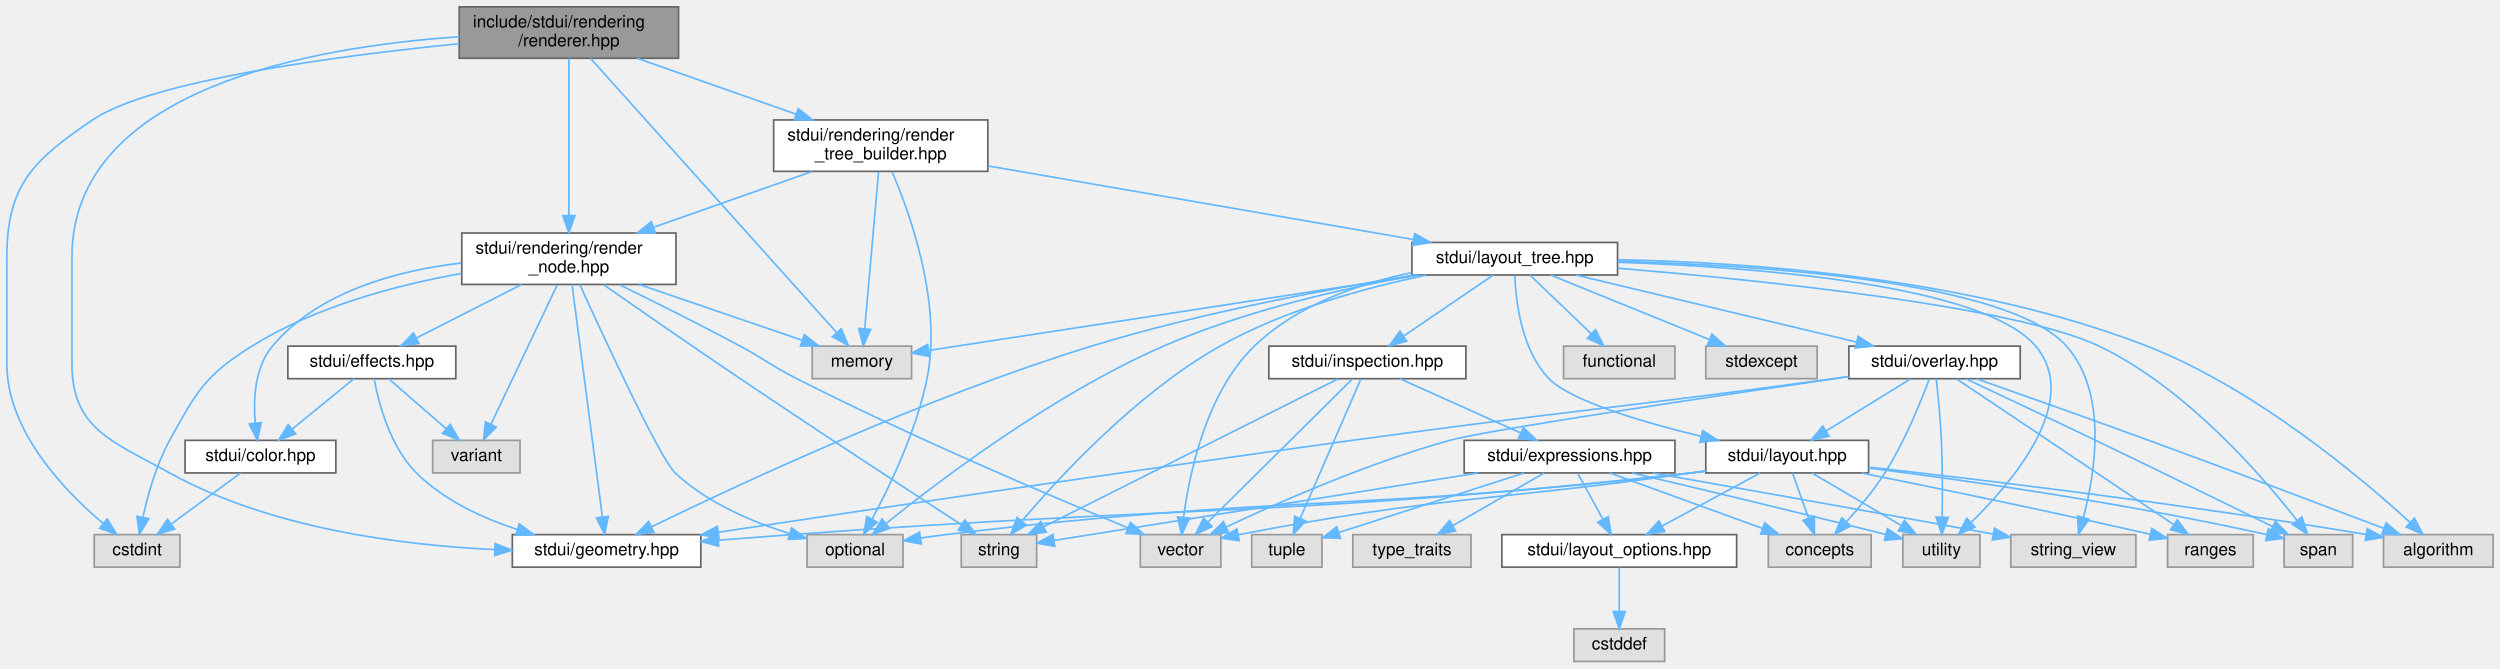
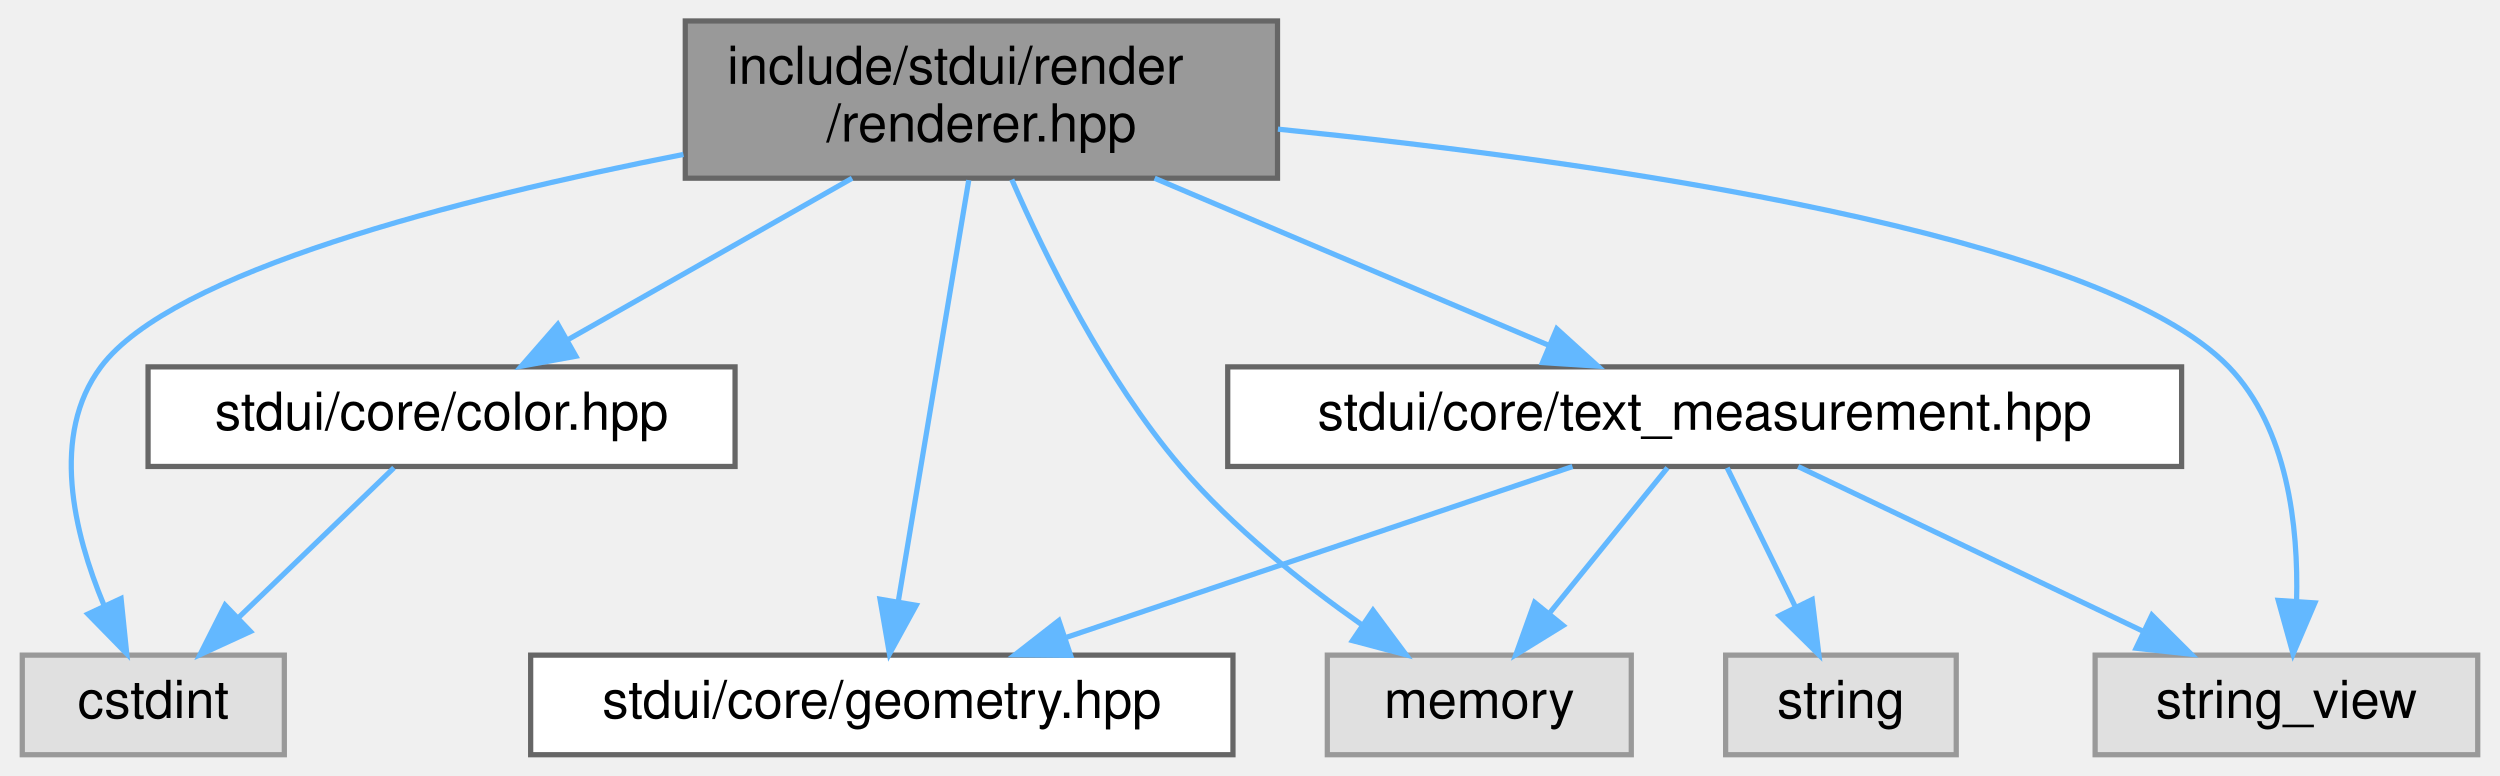
- <svg xmlns="http://www.w3.org/2000/svg" xmlns:xlink="http://www.w3.org/1999/xlink" width="1459pt" height="390pt" viewBox="0.00 0.00 1459.00 390.00">
-   <g id="graph0" class="graph" transform="scale(1 1) rotate(0) translate(4 386)">
+ <svg xmlns="http://www.w3.org/2000/svg" xmlns:xlink="http://www.w3.org/1999/xlink" width="477pt" height="148pt" viewBox="0.00 0.00 476.50 148.00">
+   <g id="graph0" class="graph" transform="scale(1 1) rotate(0) translate(4 144)">
    <g id="Node000001" class="node">
      <g id="a_Node000001">
        <a xlink:title=" ">
-           <polygon fill="#999999" stroke="#666666" points="392,-382 264,-382 264,-352 392,-352 392,-382" />
-           <text text-anchor="start" x="272" y="-370" font-family="Helvetica,sans-Serif" font-size="10.00">include/stdui/rendering</text>
-           <text text-anchor="middle" x="328" y="-359" font-family="Helvetica,sans-Serif" font-size="10.00">/renderer.hpp</text>
+           <polygon fill="#999999" stroke="#666666" points="239.5,-140 126.5,-140 126.5,-110 239.5,-110 239.5,-140" />
+           <text text-anchor="start" x="134.5" y="-128" font-family="Helvetica,sans-Serif" font-size="10.00">include/stdui/render</text>
+           <text text-anchor="middle" x="183" y="-117" font-family="Helvetica,sans-Serif" font-size="10.00">/renderer.hpp</text>
        </a>
      </g>
    </g>
    <g id="Node000002" class="node">
      <g id="a_Node000002">
-         <a xlink:href="render__node_8hpp.html" target="_top" xlink:title=" ">
-           <polygon fill="white" stroke="#666666" points="390.5,-250 265.5,-250 265.5,-220 390.5,-220 390.5,-250" />
-           <text text-anchor="start" x="273.5" y="-238" font-family="Helvetica,sans-Serif" font-size="10.00">stdui/rendering/render</text>
-           <text text-anchor="middle" x="328" y="-227" font-family="Helvetica,sans-Serif" font-size="10.00">_node.hpp</text>
+         <a xlink:href="color_8hpp.html" target="_top" xlink:title=" ">
+           <polygon fill="white" stroke="#666666" points="136,-74 24,-74 24,-55 136,-55 136,-74" />
+           <text text-anchor="middle" x="80" y="-62" font-family="Helvetica,sans-Serif" font-size="10.00">stdui/core/color.hpp</text>
        </a>
      </g>
    </g>
    <g id="edge1_Node000001_Node000002" class="edge">
      <g id="a_edge1_Node000001_Node000002">
        <a xlink:title=" ">
-           <path fill="none" stroke="#63b8ff" d="M328,-351.84C328,-329.86 328,-287.27 328,-260.3" />
-           <polygon fill="#63b8ff" stroke="#63b8ff" points="331.5,-260.14 328,-250.14 324.5,-260.14 331.5,-260.14" />
+           <path fill="none" stroke="#63b8ff" d="M158.33,-109.99C141.91,-100.66 120.45,-88.47 104.14,-79.21" />
+           <polygon fill="#63b8ff" stroke="#63b8ff" points="105.63,-76.03 95.21,-74.14 102.18,-82.12 105.63,-76.03" />
        </a>
      </g>
    </g>
    <g id="Node000003" class="node">
      <g id="a_Node000003">
        <a xlink:title=" ">
-           <polygon fill="#e0e0e0" stroke="#999999" points="101,-74 51,-74 51,-55 101,-55 101,-74" />
-           <text text-anchor="middle" x="76" y="-62" font-family="Helvetica,sans-Serif" font-size="10.00">cstdint</text>
+           <polygon fill="#e0e0e0" stroke="#999999" points="50,-19 0,-19 0,0 50,0 50,-19" />
+           <text text-anchor="middle" x="25" y="-7" font-family="Helvetica,sans-Serif" font-size="10.00">cstdint</text>
        </a>
      </g>
    </g>
-     <g id="edge65_Node000001_Node000003" class="edge">
-       <g id="a_edge65_Node000001_Node000003">
+     <g id="edge9_Node000001_Node000003" class="edge">
+       <g id="a_edge9_Node000001_Node000003">
        <a xlink:title=" ">
-           <path fill="none" stroke="#63b8ff" d="M263.81,-360.49C192.85,-353.37 84.06,-339.06 50,-316 15.28,-292.5 0,-277.93 0,-236 0,-236 0,-236 0,-173.5 0,-134.47 33.61,-99.58 56.13,-80.6" />
-           <polygon fill="#63b8ff" stroke="#63b8ff" points="58.56,-83.14 64.12,-74.12 54.15,-77.7 58.56,-83.14" />
+           <path fill="none" stroke="#63b8ff" d="M126.15,-114.54C82.87,-106.04 28.51,-92.11 15,-74 5.32,-61.02 9.82,-42.37 15.54,-28.64" />
+           <polygon fill="#63b8ff" stroke="#63b8ff" points="18.85,-29.81 19.93,-19.27 12.52,-26.84 18.85,-29.81" />
        </a>
      </g>
    </g>
    <g id="Node000004" class="node">
      <g id="a_Node000004">
-         <a xlink:title=" ">
-           <polygon fill="#e0e0e0" stroke="#999999" points="528,-184 470,-184 470,-165 528,-165 528,-184" />
-           <text text-anchor="middle" x="499" y="-172" font-family="Helvetica,sans-Serif" font-size="10.00">memory</text>
+         <a xlink:href="geometry_8hpp.html" target="_top" xlink:title=" ">
+           <polygon fill="white" stroke="#666666" points="231,-19 97,-19 97,0 231,0 231,-19" />
+           <text text-anchor="middle" x="164" y="-7" font-family="Helvetica,sans-Serif" font-size="10.00">stdui/core/geometry.hpp</text>
        </a>
      </g>
    </g>
-     <g id="edge64_Node000001_Node000004" class="edge">
-       <g id="a_edge64_Node000001_Node000004">
+     <g id="edge3_Node000001_Node000004" class="edge">
+       <g id="a_edge3_Node000001_Node000004">
        <a xlink:title=" ">
-           <path fill="none" stroke="#63b8ff" d="M340.57,-351.99C371.42,-317.63 450.74,-229.26 483.99,-192.22" />
-           <polygon fill="#63b8ff" stroke="#63b8ff" points="486.97,-194.14 491.05,-184.36 481.76,-189.47 486.97,-194.14" />
+           <path fill="none" stroke="#63b8ff" d="M180.59,-109.63C177.18,-89.21 170.92,-51.81 167.14,-29.24" />
+           <polygon fill="#63b8ff" stroke="#63b8ff" points="170.56,-28.51 165.46,-19.23 163.66,-29.67 170.56,-28.51" />
        </a>
      </g>
    </g>
-     <g id="Node000011" class="node">
-       <g id="a_Node000011">
-         <a xlink:href="geometry_8hpp.html" target="_top" xlink:title=" ">
-           <polygon fill="white" stroke="#666666" points="405,-74 295,-74 295,-55 405,-55 405,-74" />
-           <text text-anchor="middle" x="350" y="-62" font-family="Helvetica,sans-Serif" font-size="10.00">stdui/geometry.hpp</text>
+     <g id="Node000005" class="node">
+       <g id="a_Node000005">
+         <a xlink:href="text__measurement_8hpp.html" target="_top" xlink:title=" ">
+           <polygon fill="white" stroke="#666666" points="412,-74 230,-74 230,-55 412,-55 412,-74" />
+           <text text-anchor="middle" x="321" y="-62" font-family="Helvetica,sans-Serif" font-size="10.00">stdui/core/text_measurement.hpp</text>
        </a>
      </g>
    </g>
-     <g id="edge63_Node000001_Node000011" class="edge">
-       <g id="a_edge63_Node000001_Node000011">
+     <g id="edge4_Node000001_Node000005" class="edge">
+       <g id="a_edge4_Node000001_Node000005">
        <a xlink:title=" ">
-           <path fill="none" stroke="#63b8ff" d="M264,-364.53C178.6,-358.77 38,-334.35 38,-236 38,-236 38,-236 38,-173.5 38,-135.58 61.83,-128.38 95,-110 153.72,-77.46 230.73,-67.75 284.7,-65.29" />
-           <polygon fill="#63b8ff" stroke="#63b8ff" points="284.97,-68.79 294.83,-64.91 284.71,-61.79 284.97,-68.79" />
+           <path fill="none" stroke="#63b8ff" d="M216.05,-109.99C238.98,-100.27 269.24,-87.44 291.38,-78.06" />
+           <polygon fill="#63b8ff" stroke="#63b8ff" points="292.78,-81.26 300.62,-74.14 290.05,-74.82 292.78,-81.26" />
        </a>
      </g>
    </g>
-     <g id="Node000012" class="node">
-       <g id="a_Node000012">
-         <a xlink:href="render__tree__builder_8hpp.html" target="_top" xlink:title=" ">
-           <polygon fill="white" stroke="#666666" points="572.5,-316 447.5,-316 447.5,-286 572.5,-286 572.5,-316" />
-           <text text-anchor="start" x="455.5" y="-304" font-family="Helvetica,sans-Serif" font-size="10.00">stdui/rendering/render</text>
-           <text text-anchor="middle" x="510" y="-293" font-family="Helvetica,sans-Serif" font-size="10.00">_tree_builder.hpp</text>
+     <g id="Node000006" class="node">
+       <g id="a_Node000006">
+         <a xlink:title=" ">
+           <polygon fill="#e0e0e0" stroke="#999999" points="307,-19 249,-19 249,0 307,0 307,-19" />
+           <text text-anchor="middle" x="278" y="-7" font-family="Helvetica,sans-Serif" font-size="10.00">memory</text>
        </a>
      </g>
    </g>
-     <g id="edge15_Node000001_Node000012" class="edge">
-       <g id="a_edge15_Node000001_Node000012">
+     <g id="edge10_Node000001_Node000006" class="edge">
+       <g id="a_edge10_Node000001_Node000006">
        <a xlink:title=" ">
-           <path fill="none" stroke="#63b8ff" d="M367.94,-351.95C395.2,-342.37 431.51,-329.6 460.59,-319.37" />
-           <polygon fill="#63b8ff" stroke="#63b8ff" points="461.88,-322.63 470.15,-316.01 459.56,-316.03 461.88,-322.63" />
+           <path fill="none" stroke="#63b8ff" d="M188.8,-109.74C195.23,-95.02 206.63,-71.86 221,-55 230.89,-43.39 244.24,-32.77 255.53,-24.83" />
+           <polygon fill="#63b8ff" stroke="#63b8ff" points="257.72,-27.56 264.04,-19.06 253.8,-21.77 257.72,-27.56" />
+         </a>
+       </g>
+     </g>
+     <g id="Node000008" class="node">
+       <g id="a_Node000008">
+         <a xlink:title=" ">
+           <polygon fill="#e0e0e0" stroke="#999999" points="468.5,-19 395.5,-19 395.5,0 468.5,0 468.5,-19" />
+           <text text-anchor="middle" x="432" y="-7" font-family="Helvetica,sans-Serif" font-size="10.00">string_view</text>
+         </a>
+       </g>
+     </g>
+     <g id="edge11_Node000001_Node000008" class="edge">
+       <g id="a_edge11_Node000001_Node000008">
+         <a xlink:title=" ">
+           <path fill="none" stroke="#63b8ff" d="M239.58,-119.36C301.85,-113.04 396.41,-99.48 421,-74 432.28,-62.31 434.3,-43.46 433.94,-29.32" />
+           <polygon fill="#63b8ff" stroke="#63b8ff" points="437.43,-28.97 433.27,-19.23 430.44,-29.44 437.43,-28.97" />
        </a>
      </g>
    </g>
    <g id="edge2_Node000002_Node000003" class="edge">
      <g id="a_edge2_Node000002_Node000003">
        <a xlink:title=" ">
-           <path fill="none" stroke="#63b8ff" d="M265.19,-226.4C227.54,-219.65 179.96,-207.1 143,-184 115.49,-166.8 110.67,-157.41 95,-129 87.26,-114.97 82.32,-97.42 79.42,-84.33" />
-           <polygon fill="#63b8ff" stroke="#63b8ff" points="82.78,-83.29 77.38,-74.17 75.92,-84.66 82.78,-83.29" />
+           <path fill="none" stroke="#63b8ff" d="M70.92,-54.75C62.91,-47.03 51.04,-35.6 41.38,-26.28" />
+           <polygon fill="#63b8ff" stroke="#63b8ff" points="43.54,-23.51 33.91,-19.09 38.69,-28.55 43.54,-23.51" />
        </a>
      </g>
    </g>
-     <g id="edge3_Node000002_Node000004" class="edge">
-       <g id="a_edge3_Node000002_Node000004">
+     <g id="edge5_Node000005_Node000004" class="edge">
+       <g id="a_edge5_Node000005_Node000004">
        <a xlink:title=" ">
-           <path fill="none" stroke="#63b8ff" d="M368.96,-219.99C398,-210.05 436.55,-196.86 464.12,-187.43" />
-           <polygon fill="#63b8ff" stroke="#63b8ff" points="465.42,-190.69 473.75,-184.14 463.15,-184.06 465.42,-190.69" />
+           <path fill="none" stroke="#63b8ff" d="M295.78,-54.98C269.64,-46.16 228.6,-32.31 199.27,-22.41" />
+           <polygon fill="#63b8ff" stroke="#63b8ff" points="200.02,-18.96 189.42,-19.08 197.78,-25.6 200.02,-18.96" />
        </a>
      </g>
    </g>
-     <g id="Node000005" class="node">
-       <g id="a_Node000005">
+     <g id="edge6_Node000005_Node000006" class="edge">
+       <g id="a_edge6_Node000005_Node000006">
        <a xlink:title=" ">
-           <polygon fill="#e0e0e0" stroke="#999999" points="523,-74 467,-74 467,-55 523,-55 523,-74" />
-           <text text-anchor="middle" x="495" y="-62" font-family="Helvetica,sans-Serif" font-size="10.00">optional</text>
-         </a>
-       </g>
-     </g>
-     <g id="edge4_Node000002_Node000005" class="edge">
-       <g id="a_edge4_Node000002_Node000005">
-         <a xlink:title=" ">
-           <path fill="none" stroke="#63b8ff" d="M334.34,-219.98C348.32,-189.29 381.23,-118.24 390,-110 408.65,-92.49 435.22,-81.32 456.97,-74.55" />
-           <polygon fill="#63b8ff" stroke="#63b8ff" points="457.96,-77.9 466.57,-71.74 455.99,-71.19 457.96,-77.9" />
-         </a>
-       </g>
-     </g>
-     <g id="Node000006" class="node">
-       <g id="a_Node000006">
-         <a xlink:title=" ">
-           <polygon fill="#e0e0e0" stroke="#999999" points="601,-74 557,-74 557,-55 601,-55 601,-74" />
-           <text text-anchor="middle" x="579" y="-62" font-family="Helvetica,sans-Serif" font-size="10.00">string</text>
-         </a>
-       </g>
-     </g>
-     <g id="edge5_Node000002_Node000006" class="edge">
-       <g id="a_edge5_Node000002_Node000006">
-         <a xlink:title=" ">
-           <path fill="none" stroke="#63b8ff" d="M348.21,-219.86C368.35,-205.83 400.19,-183.75 428,-165 473.57,-134.27 527.42,-99.04 556.92,-79.84" />
-           <polygon fill="#63b8ff" stroke="#63b8ff" points="559.13,-82.58 565.61,-74.19 555.31,-76.71 559.13,-82.58" />
+           <path fill="none" stroke="#63b8ff" d="M313.9,-54.75C307.83,-47.26 298.91,-36.28 291.49,-27.13" />
+           <polygon fill="#63b8ff" stroke="#63b8ff" points="293.99,-24.65 284.97,-19.09 288.55,-29.06 293.99,-24.65" />
        </a>
      </g>
    </g>
    <g id="Node000007" class="node">
      <g id="a_Node000007">
        <a xlink:title=" ">
-           <polygon fill="#e0e0e0" stroke="#999999" points="299.5,-129 248.5,-129 248.5,-110 299.5,-110 299.5,-129" />
-           <text text-anchor="middle" x="274" y="-117" font-family="Helvetica,sans-Serif" font-size="10.00">variant</text>
+           <polygon fill="#e0e0e0" stroke="#999999" points="369,-19 325,-19 325,0 369,0 369,-19" />
+           <text text-anchor="middle" x="347" y="-7" font-family="Helvetica,sans-Serif" font-size="10.00">string</text>
        </a>
      </g>
    </g>
-     <g id="edge6_Node000002_Node000007" class="edge">
-       <g id="a_edge6_Node000002_Node000007">
+     <g id="edge7_Node000005_Node000007" class="edge">
+       <g id="a_edge7_Node000005_Node000007">
        <a xlink:title=" ">
-           <path fill="none" stroke="#63b8ff" d="M321.16,-219.63C311.32,-198.93 293.16,-160.78 282.48,-138.32" />
-           <polygon fill="#63b8ff" stroke="#63b8ff" points="285.61,-136.76 278.15,-129.23 279.29,-139.76 285.61,-136.76" />
+           <path fill="none" stroke="#63b8ff" d="M325.29,-54.75C328.81,-47.57 333.91,-37.18 338.28,-28.27" />
+           <polygon fill="#63b8ff" stroke="#63b8ff" points="341.52,-29.61 342.79,-19.09 335.24,-26.53 341.52,-29.61" />
        </a>
      </g>
    </g>
-     <g id="Node000008" class="node">
-       <g id="a_Node000008">
+     <g id="edge8_Node000005_Node000008" class="edge">
+       <g id="a_edge8_Node000005_Node000008">
        <a xlink:title=" ">
-           <polygon fill="#e0e0e0" stroke="#999999" points="708.5,-74 661.5,-74 661.5,-55 708.5,-55 708.5,-74" />
-           <text text-anchor="middle" x="685" y="-62" font-family="Helvetica,sans-Serif" font-size="10.00">vector</text>
-         </a>
-       </g>
-     </g>
-     <g id="edge7_Node000002_Node000008" class="edge">
-       <g id="a_edge7_Node000002_Node000008">
-         <a xlink:title=" ">
-           <path fill="none" stroke="#63b8ff" d="M357.55,-219.79C377.58,-210.02 404.57,-196.59 428,-184 442.91,-175.99 445.91,-172.67 461,-165 528.57,-130.66 610.56,-95.93 654.18,-77.99" />
-           <polygon fill="#63b8ff" stroke="#63b8ff" points="655.73,-81.14 663.66,-74.11 653.08,-74.66 655.73,-81.14" />
-         </a>
-       </g>
-     </g>
-     <g id="Node000009" class="node">
-       <g id="a_Node000009">
-         <a xlink:href="color_8hpp.html" target="_top" xlink:title=" ">
-           <polygon fill="white" stroke="#666666" points="192,-129 104,-129 104,-110 192,-110 192,-129" />
-           <text text-anchor="middle" x="148" y="-117" font-family="Helvetica,sans-Serif" font-size="10.00">stdui/color.hpp</text>
-         </a>
-       </g>
-     </g>
-     <g id="edge8_Node000002_Node000009" class="edge">
-       <g id="a_edge8_Node000002_Node000009">
-         <a xlink:title=" ">
-           <path fill="none" stroke="#63b8ff" d="M265.11,-232.5C227.42,-228.07 181.78,-215.81 155,-184 144.63,-171.68 143.77,-152.91 144.97,-138.97" />
-           <polygon fill="#63b8ff" stroke="#63b8ff" points="148.44,-139.4 146.23,-129.04 141.5,-138.52 148.44,-139.4" />
-         </a>
-       </g>
-     </g>
-     <g id="Node000010" class="node">
-       <g id="a_Node000010">
-         <a xlink:href="effects_8hpp.html" target="_top" xlink:title=" ">
-           <polygon fill="white" stroke="#666666" points="262,-184 164,-184 164,-165 262,-165 262,-184" />
-           <text text-anchor="middle" x="213" y="-172" font-family="Helvetica,sans-Serif" font-size="10.00">stdui/effects.hpp</text>
-         </a>
-       </g>
-     </g>
-     <g id="edge10_Node000002_Node000010" class="edge">
-       <g id="a_edge10_Node000002_Node000010">
-         <a xlink:title=" ">
-           <path fill="none" stroke="#63b8ff" d="M300.45,-219.99C281.78,-210.49 257.26,-198.02 238.94,-188.69" />
-           <polygon fill="#63b8ff" stroke="#63b8ff" points="240.48,-185.55 229.98,-184.14 237.31,-191.79 240.48,-185.55" />
-         </a>
-       </g>
-     </g>
-     <g id="edge14_Node000002_Node000011" class="edge">
-       <g id="a_edge14_Node000002_Node000011">
-         <a xlink:title=" ">
-           <path fill="none" stroke="#63b8ff" d="M329.84,-219.92C333.79,-189.65 343.1,-118.35 347.55,-84.27" />
-           <polygon fill="#63b8ff" stroke="#63b8ff" points="351.03,-84.62 348.86,-74.25 344.09,-83.72 351.03,-84.62" />
-         </a>
-       </g>
-     </g>
-     <g id="edge9_Node000009_Node000003" class="edge">
-       <g id="a_edge9_Node000009_Node000003">
-         <a xlink:title=" ">
-           <path fill="none" stroke="#63b8ff" d="M136.43,-109.98C125.58,-102 109.12,-89.88 96.12,-80.31" />
-           <polygon fill="#63b8ff" stroke="#63b8ff" points="97.91,-77.28 87.78,-74.17 93.76,-82.92 97.91,-77.28" />
-         </a>
-       </g>
-     </g>
-     <g id="edge13_Node000010_Node000007" class="edge">
-       <g id="a_edge13_Node000010_Node000007">
-         <a xlink:title=" ">
-           <path fill="none" stroke="#63b8ff" d="M222.8,-164.98C231.82,-157.15 245.41,-145.34 256.32,-135.86" />
-           <polygon fill="#63b8ff" stroke="#63b8ff" points="258.77,-138.37 264.02,-129.17 254.18,-133.09 258.77,-138.37" />
-         </a>
-       </g>
-     </g>
-     <g id="edge11_Node000010_Node000009" class="edge">
-       <g id="a_edge11_Node000010_Node000009">
-         <a xlink:title=" ">
-           <path fill="none" stroke="#63b8ff" d="M202.56,-164.98C192.85,-157.07 178.18,-145.11 166.5,-135.58" />
-           <polygon fill="#63b8ff" stroke="#63b8ff" points="168.6,-132.78 158.63,-129.17 164.17,-138.2 168.6,-132.78" />
-         </a>
-       </g>
-     </g>
-     <g id="edge12_Node000010_Node000011" class="edge">
-       <g id="a_edge12_Node000010_Node000011">
-         <a xlink:title=" ">
-           <path fill="none" stroke="#63b8ff" d="M214.32,-164.92C216.82,-151.49 223.44,-125.44 239,-110 255.03,-94.09 277.47,-83.67 297.99,-76.94" />
-           <polygon fill="#63b8ff" stroke="#63b8ff" points="299.02,-80.28 307.56,-74.01 296.98,-73.59 299.02,-80.28" />
-         </a>
-       </g>
-     </g>
-     <g id="edge62_Node000012_Node000002" class="edge">
-       <g id="a_edge62_Node000012_Node000002">
-         <a xlink:title=" ">
-           <path fill="none" stroke="#63b8ff" d="M470.06,-285.95C442.8,-276.37 406.49,-263.6 377.41,-253.37" />
-           <polygon fill="#63b8ff" stroke="#63b8ff" points="378.44,-250.03 367.85,-250.01 376.12,-256.63 378.44,-250.03" />
-         </a>
-       </g>
-     </g>
-     <g id="edge16_Node000012_Node000004" class="edge">
-       <g id="a_edge16_Node000012_Node000004">
-         <a xlink:title=" ">
-           <path fill="none" stroke="#63b8ff" d="M508.74,-285.72C506.74,-263.12 502.85,-219.12 500.64,-194.09" />
-           <polygon fill="#63b8ff" stroke="#63b8ff" points="504.12,-193.72 499.76,-184.07 497.15,-194.34 504.12,-193.72" />
-         </a>
-       </g>
-     </g>
-     <g id="edge17_Node000012_Node000005" class="edge">
-       <g id="a_edge17_Node000012_Node000005">
-         <a xlink:title=" ">
-           <path fill="none" stroke="#63b8ff" d="M516.59,-285.81C527.17,-261.2 545.91,-209.04 537,-165 530.89,-134.8 515.31,-102.36 504.94,-83.01" />
-           <polygon fill="#63b8ff" stroke="#63b8ff" points="507.96,-81.24 500.07,-74.17 501.83,-84.62 507.96,-81.24" />
-         </a>
-       </g>
-     </g>
-     <g id="Node000013" class="node">
-       <g id="a_Node000013">
-         <a xlink:href="layout__tree_8hpp.html" target="_top" xlink:title=" ">
-           <polygon fill="white" stroke="#666666" points="940,-244.5 820,-244.5 820,-225.5 940,-225.5 940,-244.5" />
-           <text text-anchor="middle" x="880" y="-232.5" font-family="Helvetica,sans-Serif" font-size="10.00">stdui/layout_tree.hpp</text>
-         </a>
-       </g>
-     </g>
-     <g id="edge18_Node000012_Node000013" class="edge">
-       <g id="a_edge18_Node000012_Node000013">
-         <a xlink:title=" ">
-           <path fill="none" stroke="#63b8ff" d="M572.77,-289.14C642.09,-277.15 752.86,-257.99 820.75,-246.25" />
-           <polygon fill="#63b8ff" stroke="#63b8ff" points="821.6,-249.65 830.85,-244.5 820.4,-242.76 821.6,-249.65" />
-         </a>
-       </g>
-     </g>
-     <g id="edge54_Node000013_Node000004" class="edge">
-       <g id="a_edge54_Node000013_Node000004">
-         <a xlink:title=" ">
-           <path fill="none" stroke="#63b8ff" d="M824.6,-225.49C746.63,-213.52 606.45,-192 538.32,-181.54" />
-           <polygon fill="#63b8ff" stroke="#63b8ff" points="538.44,-178.01 528.02,-179.96 537.37,-184.93 538.44,-178.01" />
-         </a>
-       </g>
-     </g>
-     <g id="edge55_Node000013_Node000005" class="edge">
-       <g id="a_edge55_Node000013_Node000005">
-         <a xlink:title=" ">
-           <path fill="none" stroke="#63b8ff" d="M822.62,-225.44C780.55,-217.88 722.69,-204.77 675,-184 610.72,-156.01 544.1,-105.51 513.01,-80.44" />
-           <polygon fill="#63b8ff" stroke="#63b8ff" points="515.18,-77.69 505.21,-74.09 510.75,-83.12 515.18,-77.69" />
-         </a>
-       </g>
-     </g>
-     <g id="edge58_Node000013_Node000006" class="edge">
-       <g id="a_edge58_Node000013_Node000006">
-         <a xlink:title=" ">
-           <path fill="none" stroke="#63b8ff" d="M828.28,-225.43C792.79,-218.04 745.53,-205.14 708,-184 659.41,-156.63 614.24,-107.67 592.52,-82.09" />
-           <polygon fill="#63b8ff" stroke="#63b8ff" points="594.94,-79.53 585.85,-74.09 589.57,-84.01 594.94,-79.53" />
-         </a>
-       </g>
-     </g>
-     <g id="edge61_Node000013_Node000008" class="edge">
-       <g id="a_edge61_Node000013_Node000008">
-         <a xlink:title=" ">
-           <path fill="none" stroke="#63b8ff" d="M819.78,-226.88C788.87,-220.37 752.62,-207.89 728,-184 699.95,-156.79 690.11,-109.88 686.72,-83.99" />
-           <polygon fill="#63b8ff" stroke="#63b8ff" points="690.2,-83.56 685.61,-74.02 683.24,-84.34 690.2,-83.56" />
-         </a>
-       </g>
-     </g>
-     <g id="edge19_Node000013_Node000011" class="edge">
-       <g id="a_edge19_Node000013_Node000011">
-         <a xlink:title=" ">
-           <path fill="none" stroke="#63b8ff" d="M821.3,-225.46C770.74,-217.31 696.15,-203.41 633,-184 535.39,-154 425.26,-102.47 376.11,-78.49" />
-           <polygon fill="#63b8ff" stroke="#63b8ff" points="377.63,-75.34 367.11,-74.07 374.54,-81.62 377.63,-75.34" />
-         </a>
-       </g>
-     </g>
-     <g id="Node000014" class="node">
-       <g id="a_Node000014">
-         <a xlink:href="inspection_8hpp.html" target="_top" xlink:title=" ">
-           <polygon fill="white" stroke="#666666" points="851.5,-184 736.5,-184 736.5,-165 851.5,-165 851.5,-184" />
-           <text text-anchor="middle" x="794" y="-172" font-family="Helvetica,sans-Serif" font-size="10.00">stdui/inspection.hpp</text>
-         </a>
-       </g>
-     </g>
-     <g id="edge20_Node000013_Node000014" class="edge">
-       <g id="a_edge20_Node000013_Node000014">
-         <a xlink:title=" ">
-           <path fill="none" stroke="#63b8ff" d="M867.31,-225.37C853.59,-216.04 831.5,-201.01 815.15,-189.88" />
-           <polygon fill="#63b8ff" stroke="#63b8ff" points="816.98,-186.9 806.74,-184.17 813.04,-192.69 816.98,-186.9" />
-         </a>
-       </g>
-     </g>
-     <g id="Node000019" class="node">
-       <g id="a_Node000019">
-         <a xlink:title=" ">
-           <polygon fill="#e0e0e0" stroke="#999999" points="1242.5,-74 1169.5,-74 1169.5,-55 1242.5,-55 1242.5,-74" />
-           <text text-anchor="middle" x="1206" y="-62" font-family="Helvetica,sans-Serif" font-size="10.00">string_view</text>
-         </a>
-       </g>
-     </g>
-     <g id="edge59_Node000013_Node000019" class="edge">
-       <g id="a_edge59_Node000013_Node000019">
-         <a xlink:title=" ">
-           <path fill="none" stroke="#63b8ff" d="M940.05,-233.45C1023.56,-231.29 1168.32,-222 1202,-184 1226.37,-156.5 1218.7,-109.74 1211.82,-83.95" />
-           <polygon fill="#63b8ff" stroke="#63b8ff" points="1215.17,-82.92 1209.02,-74.29 1208.45,-84.87 1215.17,-82.92" />
-         </a>
-       </g>
-     </g>
-     <g id="Node000022" class="node">
-       <g id="a_Node000022">
-         <a xlink:title=" ">
-           <polygon fill="#e0e0e0" stroke="#999999" points="1151.5,-74 1106.5,-74 1106.5,-55 1151.5,-55 1151.5,-74" />
-           <text text-anchor="middle" x="1129" y="-62" font-family="Helvetica,sans-Serif" font-size="10.00">utility</text>
-         </a>
-       </g>
-     </g>
-     <g id="edge60_Node000013_Node000022" class="edge">
-       <g id="a_edge60_Node000013_Node000022">
-         <a xlink:title=" ">
-           <path fill="none" stroke="#63b8ff" d="M940.23,-232.96C1019.77,-230.17 1153.36,-220.09 1184,-184 1210.89,-152.33 1171.14,-105.31 1146.35,-81.12" />
-           <polygon fill="#63b8ff" stroke="#63b8ff" points="1148.6,-78.44 1138.93,-74.12 1143.8,-83.53 1148.6,-78.44" />
-         </a>
-       </g>
-     </g>
-     <g id="Node000023" class="node">
-       <g id="a_Node000023">
-         <a xlink:href="layout_8hpp.html" target="_top" xlink:title=" ">
-           <polygon fill="white" stroke="#666666" points="1086.5,-129 991.5,-129 991.5,-110 1086.5,-110 1086.5,-129" />
-           <text text-anchor="middle" x="1039" y="-117" font-family="Helvetica,sans-Serif" font-size="10.00">stdui/layout.hpp</text>
-         </a>
-       </g>
-     </g>
-     <g id="edge33_Node000013_Node000023" class="edge">
-       <g id="a_edge33_Node000013_Node000023">
-         <a xlink:title=" ">
-           <path fill="none" stroke="#63b8ff" d="M880.04,-225.07C880.6,-210.52 883.83,-181.63 900,-165 912.58,-152.06 954.2,-139.75 988.64,-131.36" />
-           <polygon fill="#63b8ff" stroke="#63b8ff" points="989.67,-134.72 998.59,-129 988.06,-127.91 989.67,-134.72" />
-         </a>
-       </g>
-     </g>
-     <g id="Node000024" class="node">
-       <g id="a_Node000024">
-         <a xlink:title=" ">
-           <polygon fill="#e0e0e0" stroke="#999999" points="1451,-74 1387,-74 1387,-55 1451,-55 1451,-74" />
-           <text text-anchor="middle" x="1419" y="-62" font-family="Helvetica,sans-Serif" font-size="10.00">algorithm</text>
-         </a>
-       </g>
-     </g>
-     <g id="edge52_Node000013_Node000024" class="edge">
-       <g id="a_edge52_Node000013_Node000024">
-         <a xlink:title=" ">
-           <path fill="none" stroke="#63b8ff" d="M940.31,-234.42C1015.2,-233.02 1145.7,-224.27 1249,-184 1311.85,-159.5 1373.82,-107.32 1402.49,-81.15" />
-           <polygon fill="#63b8ff" stroke="#63b8ff" points="1405.03,-83.58 1409.98,-74.21 1400.27,-78.45 1405.03,-83.58" />
-         </a>
-       </g>
-     </g>
-     <g id="Node000026" class="node">
-       <g id="a_Node000026">
-         <a xlink:title=" ">
-           <polygon fill="#e0e0e0" stroke="#999999" points="1369,-74 1329,-74 1329,-55 1369,-55 1369,-74" />
-           <text text-anchor="middle" x="1349" y="-62" font-family="Helvetica,sans-Serif" font-size="10.00">span</text>
-         </a>
-       </g>
-     </g>
-     <g id="edge56_Node000013_Node000026" class="edge">
-       <g id="a_edge56_Node000013_Node000026">
-         <a xlink:title=" ">
-           <path fill="none" stroke="#63b8ff" d="M940.18,-229.48C1024.4,-222.43 1172.56,-207.18 1221,-184 1271.56,-159.81 1315.92,-108.66 1336.61,-82.18" />
-           <polygon fill="#63b8ff" stroke="#63b8ff" points="1339.41,-84.28 1342.7,-74.21 1333.85,-80.03 1339.41,-84.28" />
-         </a>
-       </g>
-     </g>
-     <g id="Node000027" class="node">
-       <g id="a_Node000027">
-         <a xlink:href="overlay_8hpp.html" target="_top" xlink:title=" ">
-           <polygon fill="white" stroke="#666666" points="1175,-184 1075,-184 1075,-165 1175,-165 1175,-184" />
-           <text text-anchor="middle" x="1125" y="-172" font-family="Helvetica,sans-Serif" font-size="10.00">stdui/overlay.hpp</text>
-         </a>
-       </g>
-     </g>
-     <g id="edge43_Node000013_Node000027" class="edge">
-       <g id="a_edge43_Node000013_Node000027">
-         <a xlink:title=" ">
-           <path fill="none" stroke="#63b8ff" d="M915.63,-225.49C958.9,-215.16 1031.98,-197.71 1079.34,-186.4" />
-           <polygon fill="#63b8ff" stroke="#63b8ff" points="1080.42,-189.74 1089.33,-184.02 1078.79,-182.93 1080.42,-189.74" />
-         </a>
-       </g>
-     </g>
-     <g id="Node000028" class="node">
-       <g id="a_Node000028">
-         <a xlink:title=" ">
-           <polygon fill="#e0e0e0" stroke="#999999" points="973.5,-184 908.5,-184 908.5,-165 973.5,-165 973.5,-184" />
-           <text text-anchor="middle" x="941" y="-172" font-family="Helvetica,sans-Serif" font-size="10.00">functional</text>
-         </a>
-       </g>
-     </g>
-     <g id="edge53_Node000013_Node000028" class="edge">
-       <g id="a_edge53_Node000013_Node000028">
-         <a xlink:title=" ">
-           <path fill="none" stroke="#63b8ff" d="M889,-225.37C898.37,-216.38 913.25,-202.11 924.7,-191.14" />
-           <polygon fill="#63b8ff" stroke="#63b8ff" points="927.17,-193.62 931.96,-184.17 922.32,-188.56 927.17,-193.62" />
-         </a>
-       </g>
-     </g>
-     <g id="Node000029" class="node">
-       <g id="a_Node000029">
-         <a xlink:title=" ">
-           <polygon fill="#e0e0e0" stroke="#999999" points="1056.5,-184 991.5,-184 991.5,-165 1056.5,-165 1056.5,-184" />
-           <text text-anchor="middle" x="1024" y="-172" font-family="Helvetica,sans-Serif" font-size="10.00">stdexcept</text>
-         </a>
-       </g>
-     </g>
-     <g id="edge57_Node000013_Node000029" class="edge">
-       <g id="a_edge57_Node000013_Node000029">
-         <a xlink:title=" ">
-           <path fill="none" stroke="#63b8ff" d="M900.94,-225.49C925.36,-215.57 965.93,-199.09 993.77,-187.78" />
-           <polygon fill="#63b8ff" stroke="#63b8ff" points="995.09,-191.02 1003.04,-184.02 992.45,-184.54 995.09,-191.02" />
-         </a>
-       </g>
-     </g>
-     <g id="edge30_Node000014_Node000006" class="edge">
-       <g id="a_edge30_Node000014_Node000006">
-         <a xlink:title=" ">
-           <path fill="none" stroke="#63b8ff" d="M776.77,-164.84C739.17,-145.96 649.58,-100.96 605.05,-78.59" />
-           <polygon fill="#63b8ff" stroke="#63b8ff" points="606.52,-75.41 596.01,-74.05 603.38,-81.66 606.52,-75.41" />
-         </a>
-       </g>
-     </g>
-     <g id="edge32_Node000014_Node000008" class="edge">
-       <g id="a_edge32_Node000014_Node000008">
-         <a xlink:title=" ">
-           <path fill="none" stroke="#63b8ff" d="M785.08,-164.66C766.71,-146.46 724.41,-104.55 701.12,-81.47" />
-           <polygon fill="#63b8ff" stroke="#63b8ff" points="703.31,-78.71 693.74,-74.16 698.38,-83.68 703.31,-78.71" />
-         </a>
-       </g>
-     </g>
-     <g id="Node000015" class="node">
-       <g id="a_Node000015">
-         <a xlink:href="expressions_8hpp.html" target="_top" xlink:title=" ">
-           <polygon fill="white" stroke="#666666" points="973.5,-129 850.5,-129 850.5,-110 973.5,-110 973.5,-129" />
-           <text text-anchor="middle" x="912" y="-117" font-family="Helvetica,sans-Serif" font-size="10.00">stdui/expressions.hpp</text>
-         </a>
-       </g>
-     </g>
-     <g id="edge21_Node000014_Node000015" class="edge">
-       <g id="a_edge21_Node000014_Node000015">
-         <a xlink:title=" ">
-           <path fill="none" stroke="#63b8ff" d="M812.96,-164.98C832.03,-156.42 861.66,-143.11 883.55,-133.28" />
-           <polygon fill="#63b8ff" stroke="#63b8ff" points="885.01,-136.46 892.7,-129.17 882.14,-130.07 885.01,-136.46" />
-         </a>
-       </g>
-     </g>
-     <g id="Node000020" class="node">
-       <g id="a_Node000020">
-         <a xlink:title=" ">
-           <polygon fill="#e0e0e0" stroke="#999999" points="767.5,-74 726.5,-74 726.5,-55 767.5,-55 767.5,-74" />
-           <text text-anchor="middle" x="747" y="-62" font-family="Helvetica,sans-Serif" font-size="10.00">tuple</text>
-         </a>
-       </g>
-     </g>
-     <g id="edge31_Node000014_Node000020" class="edge">
-       <g id="a_edge31_Node000014_Node000020">
-         <a xlink:title=" ">
-           <path fill="none" stroke="#63b8ff" d="M790.15,-164.66C782.47,-147.01 765.1,-107.09 754.89,-83.64" />
-           <polygon fill="#63b8ff" stroke="#63b8ff" points="757.97,-81.93 750.77,-74.16 751.55,-84.72 757.97,-81.93" />
-         </a>
-       </g>
-     </g>
-     <g id="edge25_Node000015_Node000006" class="edge">
-       <g id="a_edge25_Node000015_Node000006">
-         <a xlink:title=" ">
-           <path fill="none" stroke="#63b8ff" d="M858.5,-109.98C788.57,-98.86 668.31,-79.71 611.07,-70.6" />
-           <polygon fill="#63b8ff" stroke="#63b8ff" points="611.57,-67.14 601.15,-69.02 610.47,-74.05 611.57,-67.14" />
-         </a>
-       </g>
-     </g>
-     <g id="Node000016" class="node">
-       <g id="a_Node000016">
-         <a xlink:href="layout__options_8hpp.html" target="_top" xlink:title=" ">
-           <polygon fill="white" stroke="#666666" points="1009.5,-74 872.5,-74 872.5,-55 1009.5,-55 1009.5,-74" />
-           <text text-anchor="middle" x="941" y="-62" font-family="Helvetica,sans-Serif" font-size="10.00">stdui/layout_options.hpp</text>
-         </a>
-       </g>
-     </g>
-     <g id="edge22_Node000015_Node000016" class="edge">
-       <g id="a_edge22_Node000015_Node000016">
-         <a xlink:title=" ">
-           <path fill="none" stroke="#63b8ff" d="M916.79,-109.75C920.76,-102.49 926.53,-91.95 931.43,-82.98" />
-           <polygon fill="#63b8ff" stroke="#63b8ff" points="934.57,-84.54 936.3,-74.09 928.43,-81.18 934.57,-84.54" />
-         </a>
-       </g>
-     </g>
-     <g id="Node000018" class="node">
-       <g id="a_Node000018">
-         <a xlink:title=" ">
-           <polygon fill="#e0e0e0" stroke="#999999" points="1088,-74 1028,-74 1028,-55 1088,-55 1088,-74" />
-           <text text-anchor="middle" x="1058" y="-62" font-family="Helvetica,sans-Serif" font-size="10.00">concepts</text>
-         </a>
-       </g>
-     </g>
-     <g id="edge24_Node000015_Node000018" class="edge">
-       <g id="a_edge24_Node000015_Node000018">
-         <a xlink:title=" ">
-           <path fill="none" stroke="#63b8ff" d="M935.46,-109.98C959.58,-101.23 997.37,-87.51 1024.6,-77.62" />
-           <polygon fill="#63b8ff" stroke="#63b8ff" points="1025.91,-80.87 1034.12,-74.17 1023.52,-74.29 1025.91,-80.87" />
-         </a>
-       </g>
-     </g>
-     <g id="edge26_Node000015_Node000019" class="edge">
-       <g id="a_edge26_Node000015_Node000019">
-         <a xlink:title=" ">
-           <path fill="none" stroke="#63b8ff" d="M960.69,-109.94C1008.75,-101.47 1084.6,-88 1159.14,-74.33" />
-           <polygon fill="#63b8ff" stroke="#63b8ff" points="1159.97,-77.74 1169.17,-72.49 1158.7,-70.85 1159.97,-77.74" />
-         </a>
-       </g>
-     </g>
-     <g id="edge27_Node000015_Node000020" class="edge">
-       <g id="a_edge27_Node000015_Node000020">
-         <a xlink:title=" ">
-           <path fill="none" stroke="#63b8ff" d="M885.49,-109.98C856.03,-100.52 808.52,-85.26 777.53,-75.31" />
-           <polygon fill="#63b8ff" stroke="#63b8ff" points="778.29,-71.87 767.7,-72.15 776.15,-78.54 778.29,-71.87" />
-         </a>
-       </g>
-     </g>
-     <g id="Node000021" class="node">
-       <g id="a_Node000021">
-         <a xlink:title=" ">
-           <polygon fill="#e0e0e0" stroke="#999999" points="854.5,-74 785.5,-74 785.5,-55 854.5,-55 854.5,-74" />
-           <text text-anchor="middle" x="820" y="-62" font-family="Helvetica,sans-Serif" font-size="10.00">type_traits</text>
-         </a>
-       </g>
-     </g>
-     <g id="edge28_Node000015_Node000021" class="edge">
-       <g id="a_edge28_Node000015_Node000021">
-         <a xlink:title=" ">
-           <path fill="none" stroke="#63b8ff" d="M897.22,-109.98C882.82,-101.69 860.69,-88.94 843.81,-79.22" />
-           <polygon fill="#63b8ff" stroke="#63b8ff" points="845.46,-76.13 835.05,-74.17 841.97,-82.19 845.46,-76.13" />
-         </a>
-       </g>
-     </g>
-     <g id="edge29_Node000015_Node000022" class="edge">
-       <g id="a_edge29_Node000015_Node000022">
-         <a xlink:title=" ">
-           <path fill="none" stroke="#63b8ff" d="M948.57,-109.97C983.89,-101.68 1039.14,-88.54 1096.35,-74.12" />
-           <polygon fill="#63b8ff" stroke="#63b8ff" points="1097.46,-77.45 1106.29,-71.6 1095.74,-70.66 1097.46,-77.45" />
-         </a>
-       </g>
-     </g>
-     <g id="Node000017" class="node">
-       <g id="a_Node000017">
-         <a xlink:title=" ">
-           <polygon fill="#e0e0e0" stroke="#999999" points="967.5,-19 914.5,-19 914.5,0 967.5,0 967.5,-19" />
-           <text text-anchor="middle" x="941" y="-7" font-family="Helvetica,sans-Serif" font-size="10.00">cstddef</text>
-         </a>
-       </g>
-     </g>
-     <g id="edge23_Node000016_Node000017" class="edge">
-       <g id="a_edge23_Node000016_Node000017">
-         <a xlink:title=" ">
-           <path fill="none" stroke="#63b8ff" d="M941,-54.75C941,-47.8 941,-37.85 941,-29.13" />
-           <polygon fill="#63b8ff" stroke="#63b8ff" points="944.5,-29.09 941,-19.09 937.5,-29.09 944.5,-29.09" />
-         </a>
-       </g>
-     </g>
-     <g id="edge38_Node000023_Node000005" class="edge">
-       <g id="a_edge38_Node000023_Node000005">
-         <a xlink:title=" ">
-           <path fill="none" stroke="#63b8ff" d="M991.37,-111.05C988.54,-110.67 985.73,-110.32 983,-110 790.32,-87.43 740.58,-97.38 548,-74 543.22,-73.42 538.21,-72.73 533.26,-71.99" />
-           <polygon fill="#63b8ff" stroke="#63b8ff" points="533.69,-68.52 523.27,-70.44 532.62,-75.43 533.69,-68.52" />
-         </a>
-       </g>
-     </g>
-     <g id="edge42_Node000023_Node000008" class="edge">
-       <g id="a_edge42_Node000023_Node000008">
-         <a xlink:title=" ">
-           <path fill="none" stroke="#63b8ff" d="M991.35,-111.22C988.52,-110.8 985.73,-110.39 983,-110 868.57,-93.54 836.38,-96.67 718.84,-73.94" />
-           <polygon fill="#63b8ff" stroke="#63b8ff" points="719.2,-70.45 708.72,-71.96 717.86,-77.32 719.2,-70.45" />
-         </a>
-       </g>
-     </g>
-     <g id="edge34_Node000023_Node000011" class="edge">
-       <g id="a_edge34_Node000023_Node000011">
-         <a xlink:title=" ">
-           <path fill="none" stroke="#63b8ff" d="M991.38,-111C988.55,-110.64 985.74,-110.3 983,-110 750.52,-84.43 691.25,-91.18 458,-74 444.19,-72.98 429.39,-71.85 415.31,-70.75" />
-           <polygon fill="#63b8ff" stroke="#63b8ff" points="415.46,-67.25 405.21,-69.95 414.91,-74.23 415.46,-67.25" />
-         </a>
-       </g>
-     </g>
-     <g id="edge35_Node000023_Node000016" class="edge">
-       <g id="a_edge35_Node000023_Node000016">
-         <a xlink:title=" ">
-           <path fill="none" stroke="#63b8ff" d="M1023.25,-109.98C1007.77,-101.61 983.91,-88.7 965.86,-78.95" />
-           <polygon fill="#63b8ff" stroke="#63b8ff" points="967.49,-75.85 957.03,-74.17 964.16,-82.01 967.49,-75.85" />
-         </a>
-       </g>
-     </g>
-     <g id="edge37_Node000023_Node000018" class="edge">
-       <g id="a_edge37_Node000023_Node000018">
-         <a xlink:title=" ">
-           <path fill="none" stroke="#63b8ff" d="M1042.14,-109.75C1044.68,-102.65 1048.36,-92.4 1051.53,-83.56" />
-           <polygon fill="#63b8ff" stroke="#63b8ff" points="1054.84,-84.68 1054.92,-74.09 1048.25,-82.32 1054.84,-84.68" />
-         </a>
-       </g>
-     </g>
-     <g id="edge41_Node000023_Node000022" class="edge">
-       <g id="a_edge41_Node000023_Node000022">
-         <a xlink:title=" ">
-           <path fill="none" stroke="#63b8ff" d="M1053.46,-109.98C1067.42,-101.77 1088.79,-89.18 1105.25,-79.49" />
-           <polygon fill="#63b8ff" stroke="#63b8ff" points="1107.44,-82.26 1114.28,-74.17 1103.88,-76.23 1107.44,-82.26" />
-         </a>
-       </g>
-     </g>
-     <g id="edge36_Node000023_Node000024" class="edge">
-       <g id="a_edge36_Node000023_Node000024">
-         <a xlink:title=" ">
-           <path fill="none" stroke="#63b8ff" d="M1086.61,-113.37C1150.43,-106.26 1267.44,-92.34 1376.92,-74.07" />
-           <polygon fill="#63b8ff" stroke="#63b8ff" points="1377.53,-77.52 1386.81,-72.41 1376.37,-70.62 1377.53,-77.52" />
-         </a>
-       </g>
-     </g>
-     <g id="Node000025" class="node">
-       <g id="a_Node000025">
-         <a xlink:title=" ">
-           <polygon fill="#e0e0e0" stroke="#999999" points="1311,-74 1261,-74 1261,-55 1311,-55 1311,-74" />
-           <text text-anchor="middle" x="1286" y="-62" font-family="Helvetica,sans-Serif" font-size="10.00">ranges</text>
-         </a>
-       </g>
-     </g>
-     <g id="edge39_Node000023_Node000025" class="edge">
-       <g id="a_edge39_Node000023_Node000025">
-         <a xlink:title=" ">
-           <path fill="none" stroke="#63b8ff" d="M1082.35,-109.96C1123.36,-101.76 1186.87,-88.77 1250.91,-74.18" />
-           <polygon fill="#63b8ff" stroke="#63b8ff" points="1251.81,-77.57 1260.78,-71.92 1250.25,-70.74 1251.81,-77.57" />
-         </a>
-       </g>
-     </g>
-     <g id="edge40_Node000023_Node000026" class="edge">
-       <g id="a_edge40_Node000023_Node000026">
-         <a xlink:title=" ">
-           <path fill="none" stroke="#63b8ff" d="M1086.58,-112.85C1140.72,-106.01 1231.91,-93.22 1319.03,-73.97" />
-           <polygon fill="#63b8ff" stroke="#63b8ff" points="1319.81,-77.38 1328.8,-71.78 1318.28,-70.55 1319.81,-77.38" />
-         </a>
-       </g>
-     </g>
-     <g id="edge51_Node000027_Node000008" class="edge">
-       <g id="a_edge51_Node000027_Node000008">
-         <a xlink:title=" ">
-           <path fill="none" stroke="#63b8ff" d="M1074.75,-166.23C999.49,-155.26 863.96,-135.08 842,-129 794.7,-115.9 742.33,-92.88 711.61,-78.45" />
-           <polygon fill="#63b8ff" stroke="#63b8ff" points="712.97,-75.22 702.43,-74.09 709.96,-81.55 712.97,-75.22" />
-         </a>
-       </g>
-     </g>
-     <g id="edge44_Node000027_Node000011" class="edge">
-       <g id="a_edge44_Node000027_Node000011">
-         <a xlink:title=" ">
-           <path fill="none" stroke="#63b8ff" d="M1074.8,-166.21C1071.82,-165.8 1068.87,-165.39 1066,-165 941.24,-148.02 909.74,-146.09 785,-129 653.67,-111 500.3,-88.2 415.26,-75.39" />
-           <polygon fill="#63b8ff" stroke="#63b8ff" points="415.64,-71.91 405.23,-73.88 414.6,-78.83 415.64,-71.91" />
-         </a>
-       </g>
-     </g>
-     <g id="edge47_Node000027_Node000018" class="edge">
-       <g id="a_edge47_Node000027_Node000018">
-         <a xlink:title=" ">
-           <path fill="none" stroke="#63b8ff" d="M1121.95,-164.9C1117.3,-152.32 1107.73,-128.39 1096,-110 1089.53,-99.85 1080.91,-89.56 1073.51,-81.44" />
-           <polygon fill="#63b8ff" stroke="#63b8ff" points="1076.04,-79.02 1066.65,-74.12 1070.94,-83.81 1076.04,-79.02" />
-         </a>
-       </g>
-     </g>
-     <g id="edge50_Node000027_Node000022" class="edge">
-       <g id="a_edge50_Node000027_Node000022">
-         <a xlink:title=" ">
-           <path fill="none" stroke="#63b8ff" d="M1125.99,-164.98C1126.98,-156.04 1128.44,-141.55 1129,-129 1129.67,-113.99 1129.63,-96.97 1129.44,-84.33" />
-           <polygon fill="#63b8ff" stroke="#63b8ff" points="1132.94,-84.06 1129.24,-74.13 1125.94,-84.2 1132.94,-84.06" />
-         </a>
-       </g>
-     </g>
-     <g id="edge45_Node000027_Node000023" class="edge">
-       <g id="a_edge45_Node000027_Node000023">
-         <a xlink:title=" ">
-           <path fill="none" stroke="#63b8ff" d="M1111.18,-164.98C1097.85,-156.77 1077.42,-144.18 1061.69,-134.49" />
-           <polygon fill="#63b8ff" stroke="#63b8ff" points="1063.42,-131.44 1053.07,-129.17 1059.75,-137.4 1063.42,-131.44" />
-         </a>
-       </g>
-     </g>
-     <g id="edge46_Node000027_Node000024" class="edge">
-       <g id="a_edge46_Node000027_Node000024">
-         <a xlink:title=" ">
-           <path fill="none" stroke="#63b8ff" d="M1149.48,-164.93C1174.71,-156.06 1215.17,-141.74 1250,-129 1297.96,-111.46 1353.32,-90.52 1387.24,-77.62" />
-           <polygon fill="#63b8ff" stroke="#63b8ff" points="1388.53,-80.88 1396.63,-74.05 1386.04,-74.33 1388.53,-80.88" />
-         </a>
-       </g>
-     </g>
-     <g id="edge48_Node000027_Node000025" class="edge">
-       <g id="a_edge48_Node000027_Node000025">
-         <a xlink:title=" ">
-           <path fill="none" stroke="#63b8ff" d="M1137.9,-164.84C1165.46,-146.36 1230.31,-102.86 1264.32,-80.05" />
-           <polygon fill="#63b8ff" stroke="#63b8ff" points="1266.68,-82.67 1273.04,-74.2 1262.78,-76.86 1266.68,-82.67" />
-         </a>
-       </g>
-     </g>
-     <g id="edge49_Node000027_Node000026" class="edge">
-       <g id="a_edge49_Node000027_Node000026">
-         <a xlink:title=" ">
-           <path fill="none" stroke="#63b8ff" d="M1143.4,-164.87C1162.38,-155.95 1192.8,-141.6 1219,-129 1254.73,-111.82 1295.82,-91.68 1322.08,-78.77" />
-           <polygon fill="#63b8ff" stroke="#63b8ff" points="1323.94,-81.75 1331.37,-74.2 1320.85,-75.47 1323.94,-81.75" />
+           <path fill="none" stroke="#63b8ff" d="M338.83,-54.98C356.61,-46.5 384.15,-33.35 404.68,-23.54" />
+           <polygon fill="#63b8ff" stroke="#63b8ff" points="406.33,-26.64 413.84,-19.17 403.31,-20.32 406.33,-26.64" />
        </a>
      </g>
    </g>
  </g>
</svg>
